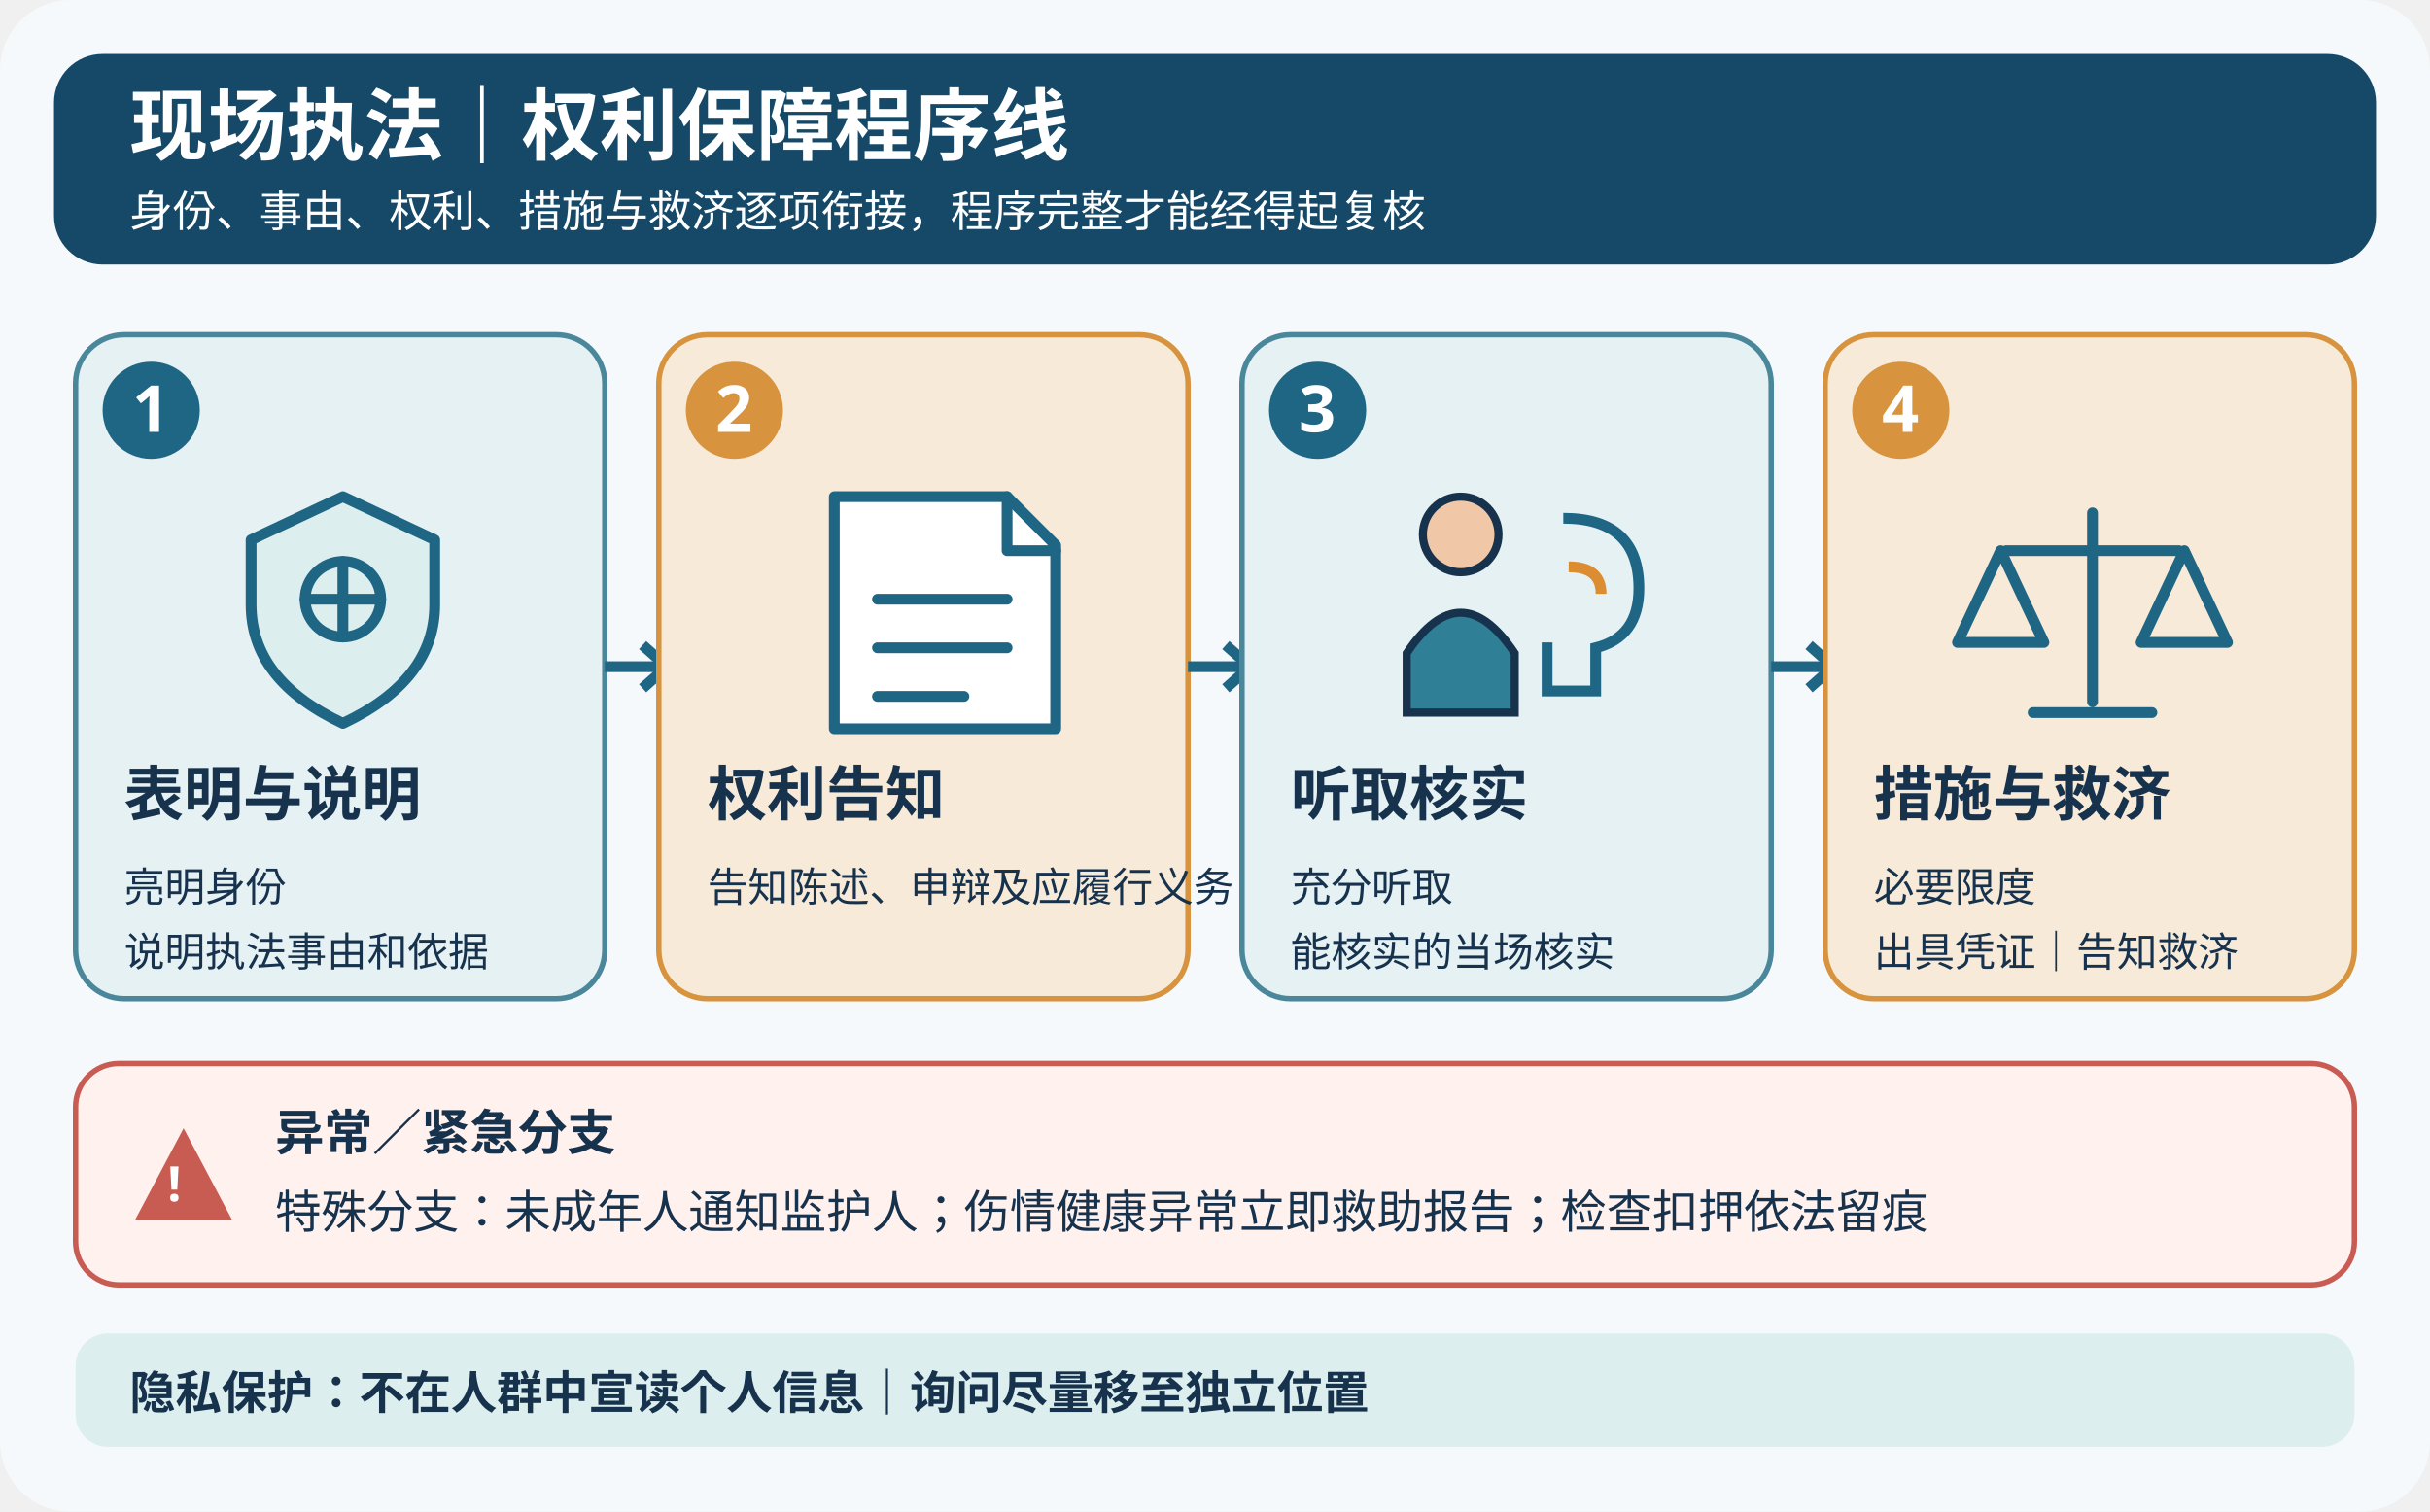
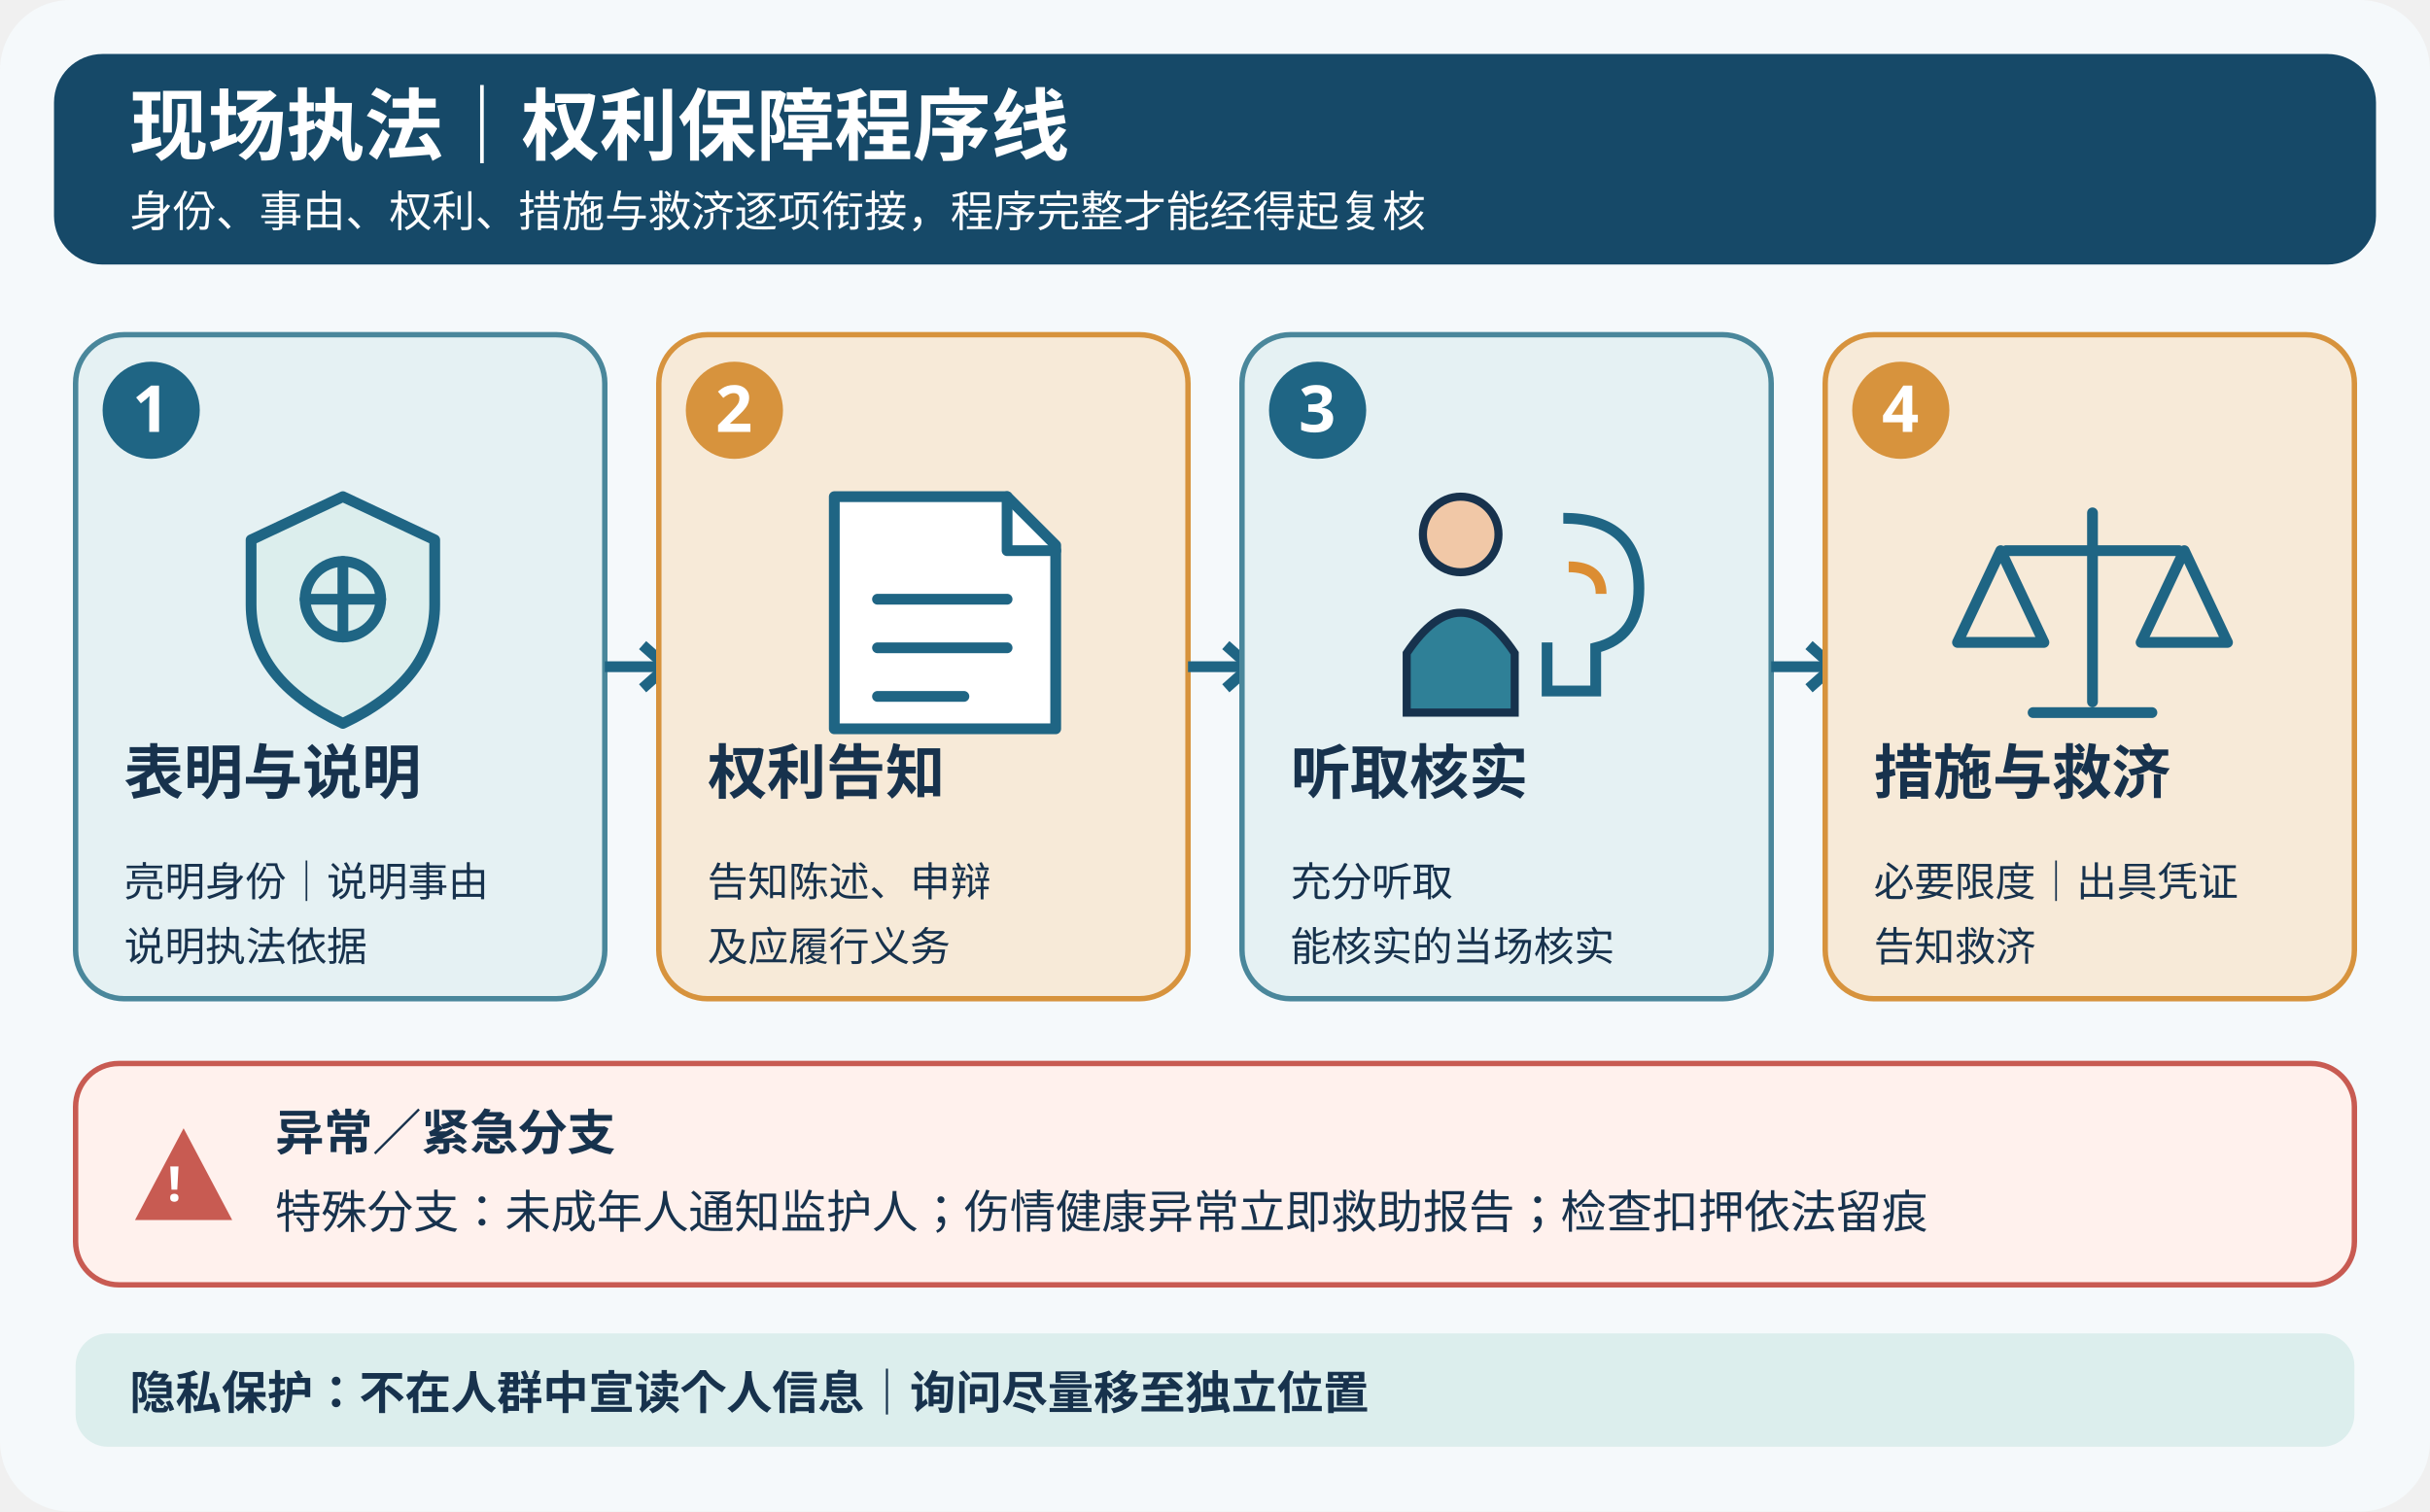
<svg xmlns="http://www.w3.org/2000/svg" viewBox="0 0 900 560" role="img" aria-labelledby="title desc">
  <defs>
    <style>
    .light{fill:#fff}.dark{fill:#17324d}.desktop{display:block}.mobile{display:none}
    text{font-family:"Microsoft YaHei","PingFang SC",sans-serif}
    @media (max-width:500px){.desktop{display:none}.mobile{display:block}}
  </style>
  </defs>
  <rect width="900" height="560" rx="26" fill="#f5f9fb" />
  <g class="desktop">
    <rect x="20" y="20" width="860" height="78" rx="18" fill="#164968" />
    <text x="48" y="57" class="light" font-size="29" font-weight="700">现场执法｜权利保障程序线</text>
    <text x="48" y="84" class="light" font-size="16">身份、事由、权利、措施与救济逐项衔接，程序完整才能经得起复核</text>
    <g transform="translate(28 124)">
      <rect width="196" height="246" rx="18" fill="#e5f1f3" stroke="#4a879b" stroke-width="2" />
      <circle cx="28" cy="28" r="18" fill="#1f6584" />
      <text x="21" y="36" class="light" font-size="24" font-weight="700">1</text>
      <g transform="translate(43 50)" fill="none" stroke="#1f6584" stroke-width="4" stroke-linecap="round" stroke-linejoin="round">
        <path d="M56 10l34 16v24q0 28-34 44Q22 78 22 50V26z" fill="#dceeed" />
        <circle cx="56" cy="48" r="14" />
        <path d="M56 34v28M42 48h28" />
      </g>
-       <text x="18" y="178" class="dark" font-size="22" font-weight="700">表明与说明</text>
-       <text x="18" y="210" class="dark" font-size="15">亮明身份</text>
-       <text x="18" y="234" class="dark" font-size="15">说明执法事由和依据</text>
+       <text x="18" y="170" class="dark" font-size="22" font-weight="700">表明与说明</text>
+       <text x="18" y="208" class="dark" font-size="15">亮明身份｜说明事由</text>
+       <text x="18" y="232" class="dark" font-size="15">说明执法依据</text>
    </g>
    <path d="M224 247h20" stroke="#1f6584" stroke-width="4" />
    <path d="M238 239l9 8-9 8" fill="none" stroke="#1f6584" stroke-width="4" />
    <g transform="translate(244 124)">
      <rect width="196" height="246" rx="18" fill="#f7ead8" stroke="#d7933d" stroke-width="2" />
      <circle cx="28" cy="28" r="18" fill="#d7933d" />
      <text x="21" y="36" class="light" font-size="24" font-weight="700">2</text>
      <g transform="translate(43 50)" fill="none" stroke="#1f6584" stroke-width="4" stroke-linecap="round" stroke-linejoin="round">
        <path d="M22 10h64l18 18v68H22z" fill="#fff" />
        <path d="M86 10v20h18M38 48h48M38 66h48M38 84h32" />
      </g>
-       <text x="18" y="178" class="dark" font-size="22" font-weight="700">权利告知</text>
-       <text x="18" y="210" class="dark" font-size="15">告知陈述、申辩及应履行义务</text>
-       <text x="18" y="234" class="dark" font-size="15" />
+       <text x="18" y="170" class="dark" font-size="22" font-weight="700">权利告知</text>
+       <text x="18" y="208" class="dark" font-size="15">告知陈述、申辩</text>
+       <text x="18" y="232" class="dark" font-size="15">及应履行义务</text>
    </g>
    <path d="M440 247h20" stroke="#1f6584" stroke-width="4" />
    <path d="M454 239l9 8-9 8" fill="none" stroke="#1f6584" stroke-width="4" />
    <g transform="translate(460 124)">
      <rect width="196" height="246" rx="18" fill="#e5f1f3" stroke="#4a879b" stroke-width="2" />
      <circle cx="28" cy="28" r="18" fill="#1f6584" />
      <text x="21" y="36" class="light" font-size="24" font-weight="700">3</text>
      <g transform="translate(43 50)">
        <circle cx="38" cy="24" r="14" fill="#f1c8a7" stroke="#17324d" stroke-width="3" />
        <path d="M18 68q20-30 40 0v22H18z" fill="#2f8097" stroke="#17324d" stroke-width="3" />
        <path d="M76 18q28 0 28 26 0 18-16 22v16H70V64" fill="none" stroke="#1f6584" stroke-width="4" />
        <path d="M78 36q12 0 12 10" fill="none" stroke="#dc8d32" stroke-width="4" />
      </g>
-       <text x="18" y="178" class="dark" font-size="22" font-weight="700">听取核实</text>
-       <text x="18" y="210" class="dark" font-size="15">充分听取</text>
-       <text x="18" y="234" class="dark" font-size="15">能核实的当场核实</text>
+       <text x="18" y="170" class="dark" font-size="22" font-weight="700">听取核实</text>
+       <text x="18" y="208" class="dark" font-size="15">充分听取</text>
+       <text x="18" y="232" class="dark" font-size="15">能核实的当场核实</text>
    </g>
    <path d="M656 247h20" stroke="#1f6584" stroke-width="4" />
    <path d="M670 239l9 8-9 8" fill="none" stroke="#1f6584" stroke-width="4" />
    <g transform="translate(676 124)">
      <rect width="196" height="246" rx="18" fill="#f7ead8" stroke="#d7933d" stroke-width="2" />
      <circle cx="28" cy="28" r="18" fill="#d7933d" />
      <text x="21" y="36" class="light" font-size="24" font-weight="700">4</text>
      <g transform="translate(43 50)" fill="none" stroke="#1f6584" stroke-width="4" stroke-linecap="round" stroke-linejoin="round">
        <path d="M56 16v70M24 30h64M22 30l-16 34h32zM90 30L74 64h32zM34 90h44" />
      </g>
-       <text x="18" y="178" class="dark" font-size="22" font-weight="700">措施与救济</text>
-       <text x="18" y="210" class="dark" font-size="15">必要限度</text>
-       <text x="18" y="234" class="dark" font-size="15">出具凭证｜告知救济</text>
+       <text x="18" y="170" class="dark" font-size="22" font-weight="700">措施与救济</text>
+       <text x="18" y="208" class="dark" font-size="15">必要限度｜出具凭证</text>
+       <text x="18" y="232" class="dark" font-size="15">告知救济</text>
    </g>
    <rect x="28" y="394" width="844" height="82" rx="16" fill="#fff1ed" stroke="#c85b52" stroke-width="2" />
    <path d="M50 452l18-34 18 34z" fill="#c85b52" />
    <text x="62" y="445" class="light" font-size="18" font-weight="700">!</text>
    <text x="102" y="426" class="dark" font-size="18" font-weight="700">异常／紧急分支</text>
    <text x="102" y="455" class="dark" font-size="17">特殊分支：未成年人通知监护人；伤情健康异常立即救助报告；检查扣押依法留痕</text>
    <rect x="28" y="494" width="844" height="42" rx="12" fill="#dceeed" />
    <text x="48" y="522" class="dark" font-size="17" font-weight="700">隐私保护：不在人群中宣读个人信息｜询问尽量移至独立位置</text>
  </g>
  <g class="mobile" aria-label="移动端流程重排">
    <rect width="900" height="560" rx="26" fill="#f5f9fb" />
    <rect x="20" y="18" width="860" height="68" rx="18" fill="#164968" />
    <text x="46" y="61" class="light" font-size="32" font-weight="700">现场执法｜权利保障程序线</text>
    <g transform="translate(28 104)">
      <rect width="410" height="122" rx="16" fill="#e5f1f3" stroke="#4a879b" stroke-width="2" />
      <circle cx="36" cy="38" r="22" fill="#1f6584" />
      <text x="28" y="47" class="light" font-size="28" font-weight="700">1</text>
      <text x="72" y="44" class="dark" font-size="30" font-weight="700">表明与说明</text>
      <text x="24" y="82" class="dark" font-size="25">亮明身份 · 说</text>
      <text x="24" y="111" class="dark" font-size="25">明执法事由和依据</text>
    </g>
    <g transform="translate(460 104)">
      <rect width="410" height="122" rx="16" fill="#f7ead8" stroke="#d7933d" stroke-width="2" />
      <circle cx="36" cy="38" r="22" fill="#d7933d" />
      <text x="28" y="47" class="light" font-size="28" font-weight="700">2</text>
      <text x="72" y="44" class="dark" font-size="30" font-weight="700">权利告知</text>
      <text x="24" y="92" class="dark" font-size="25">告知陈述、申辩及应履行义务</text>
    </g>
    <g transform="translate(28 246)">
      <rect width="410" height="122" rx="16" fill="#e5f1f3" stroke="#4a879b" stroke-width="2" />
      <circle cx="36" cy="38" r="22" fill="#1f6584" />
      <text x="28" y="47" class="light" font-size="28" font-weight="700">3</text>
      <text x="72" y="44" class="dark" font-size="30" font-weight="700">听取核实</text>
      <text x="24" y="92" class="dark" font-size="25">充分听取 · 能核实的当场核实</text>
    </g>
    <g transform="translate(460 246)">
      <rect width="410" height="122" rx="16" fill="#f7ead8" stroke="#d7933d" stroke-width="2" />
      <circle cx="36" cy="38" r="22" fill="#d7933d" />
      <text x="28" y="47" class="light" font-size="28" font-weight="700">4</text>
      <text x="72" y="44" class="dark" font-size="30" font-weight="700">措施与救济</text>
      <text x="24" y="82" class="dark" font-size="25">必要限度 · 出具</text>
      <text x="24" y="111" class="dark" font-size="25">凭证 · 告知救济</text>
    </g>
    <rect x="28" y="398" width="844" height="112" rx="16" fill="#fff1ed" stroke="#c85b52" stroke-width="2" />
    <text x="50" y="434" class="dark" font-size="27" font-weight="700">紧急分支</text>
    <text x="50" y="468" class="dark" font-size="25">特殊分支：未成年人通知监护人；伤情健</text>
    <text x="50" y="500" class="dark" font-size="25">康异常立即救助报告；检查扣押依法留痕</text>
    <text x="40" y="548" class="dark" font-size="25" font-weight="700">隐私保护：不在人群中宣读个人信息｜询问尽量移至独立位置</text>
  </g>
</svg>
